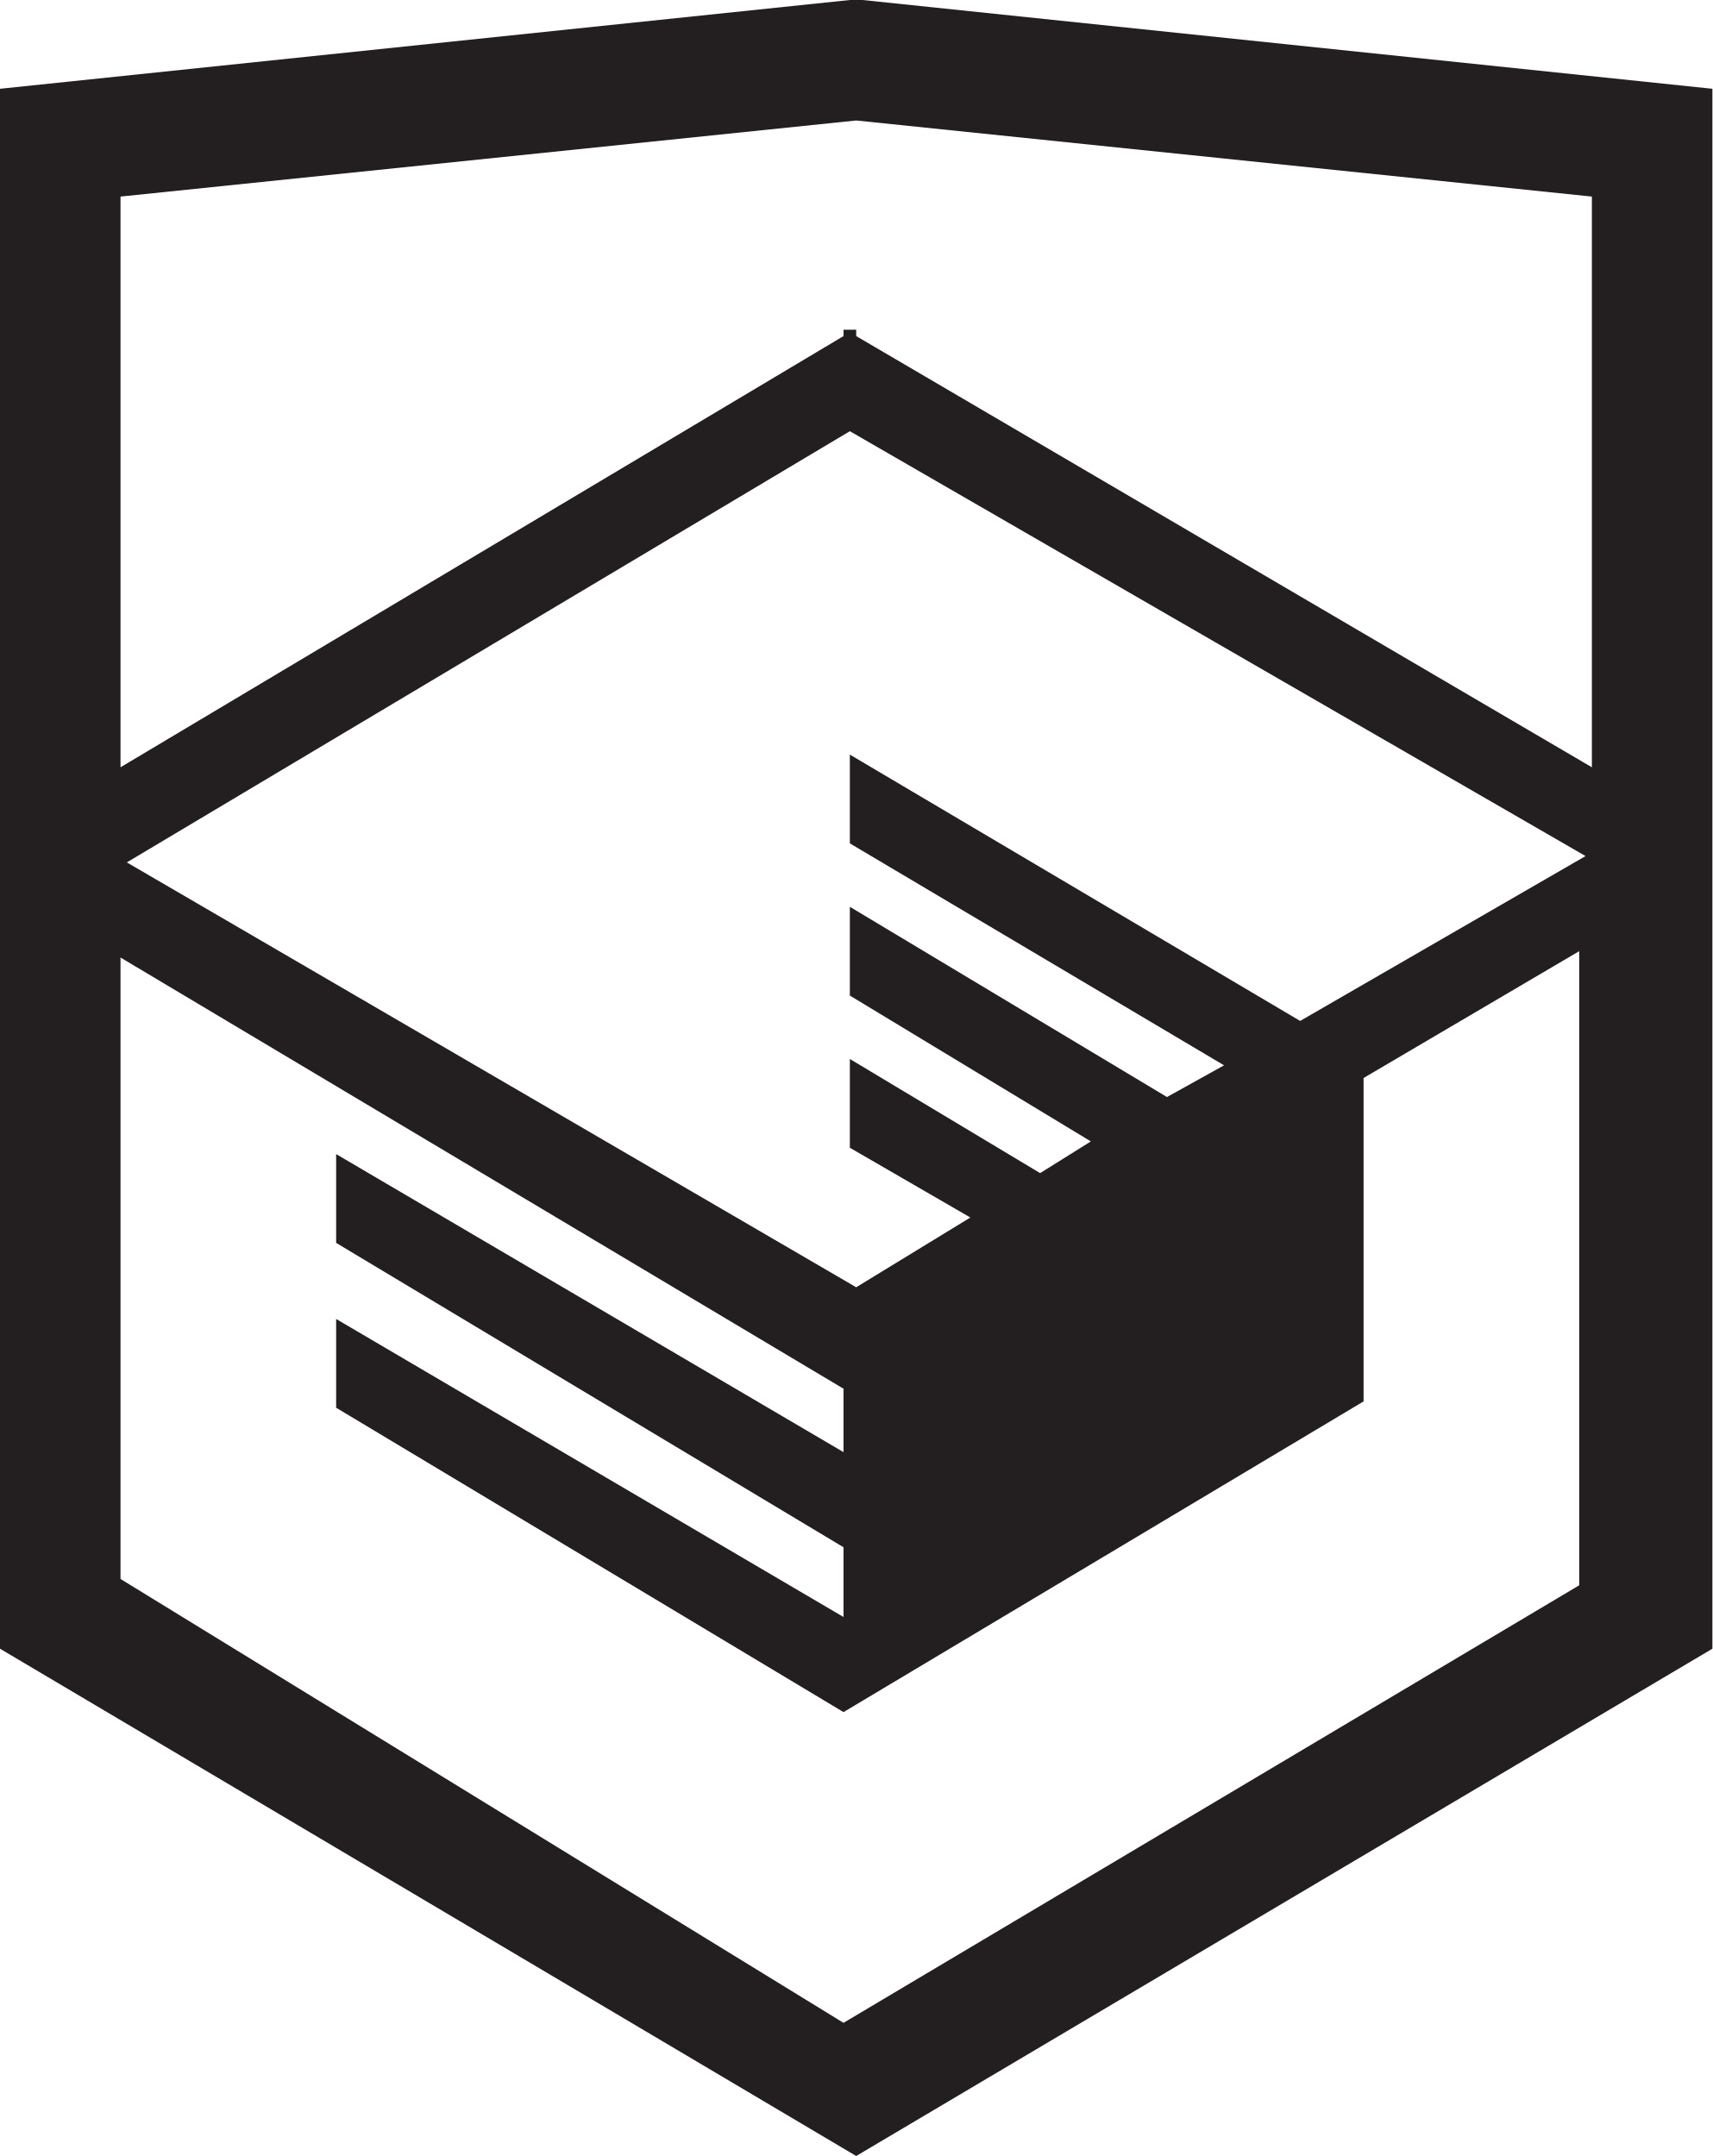
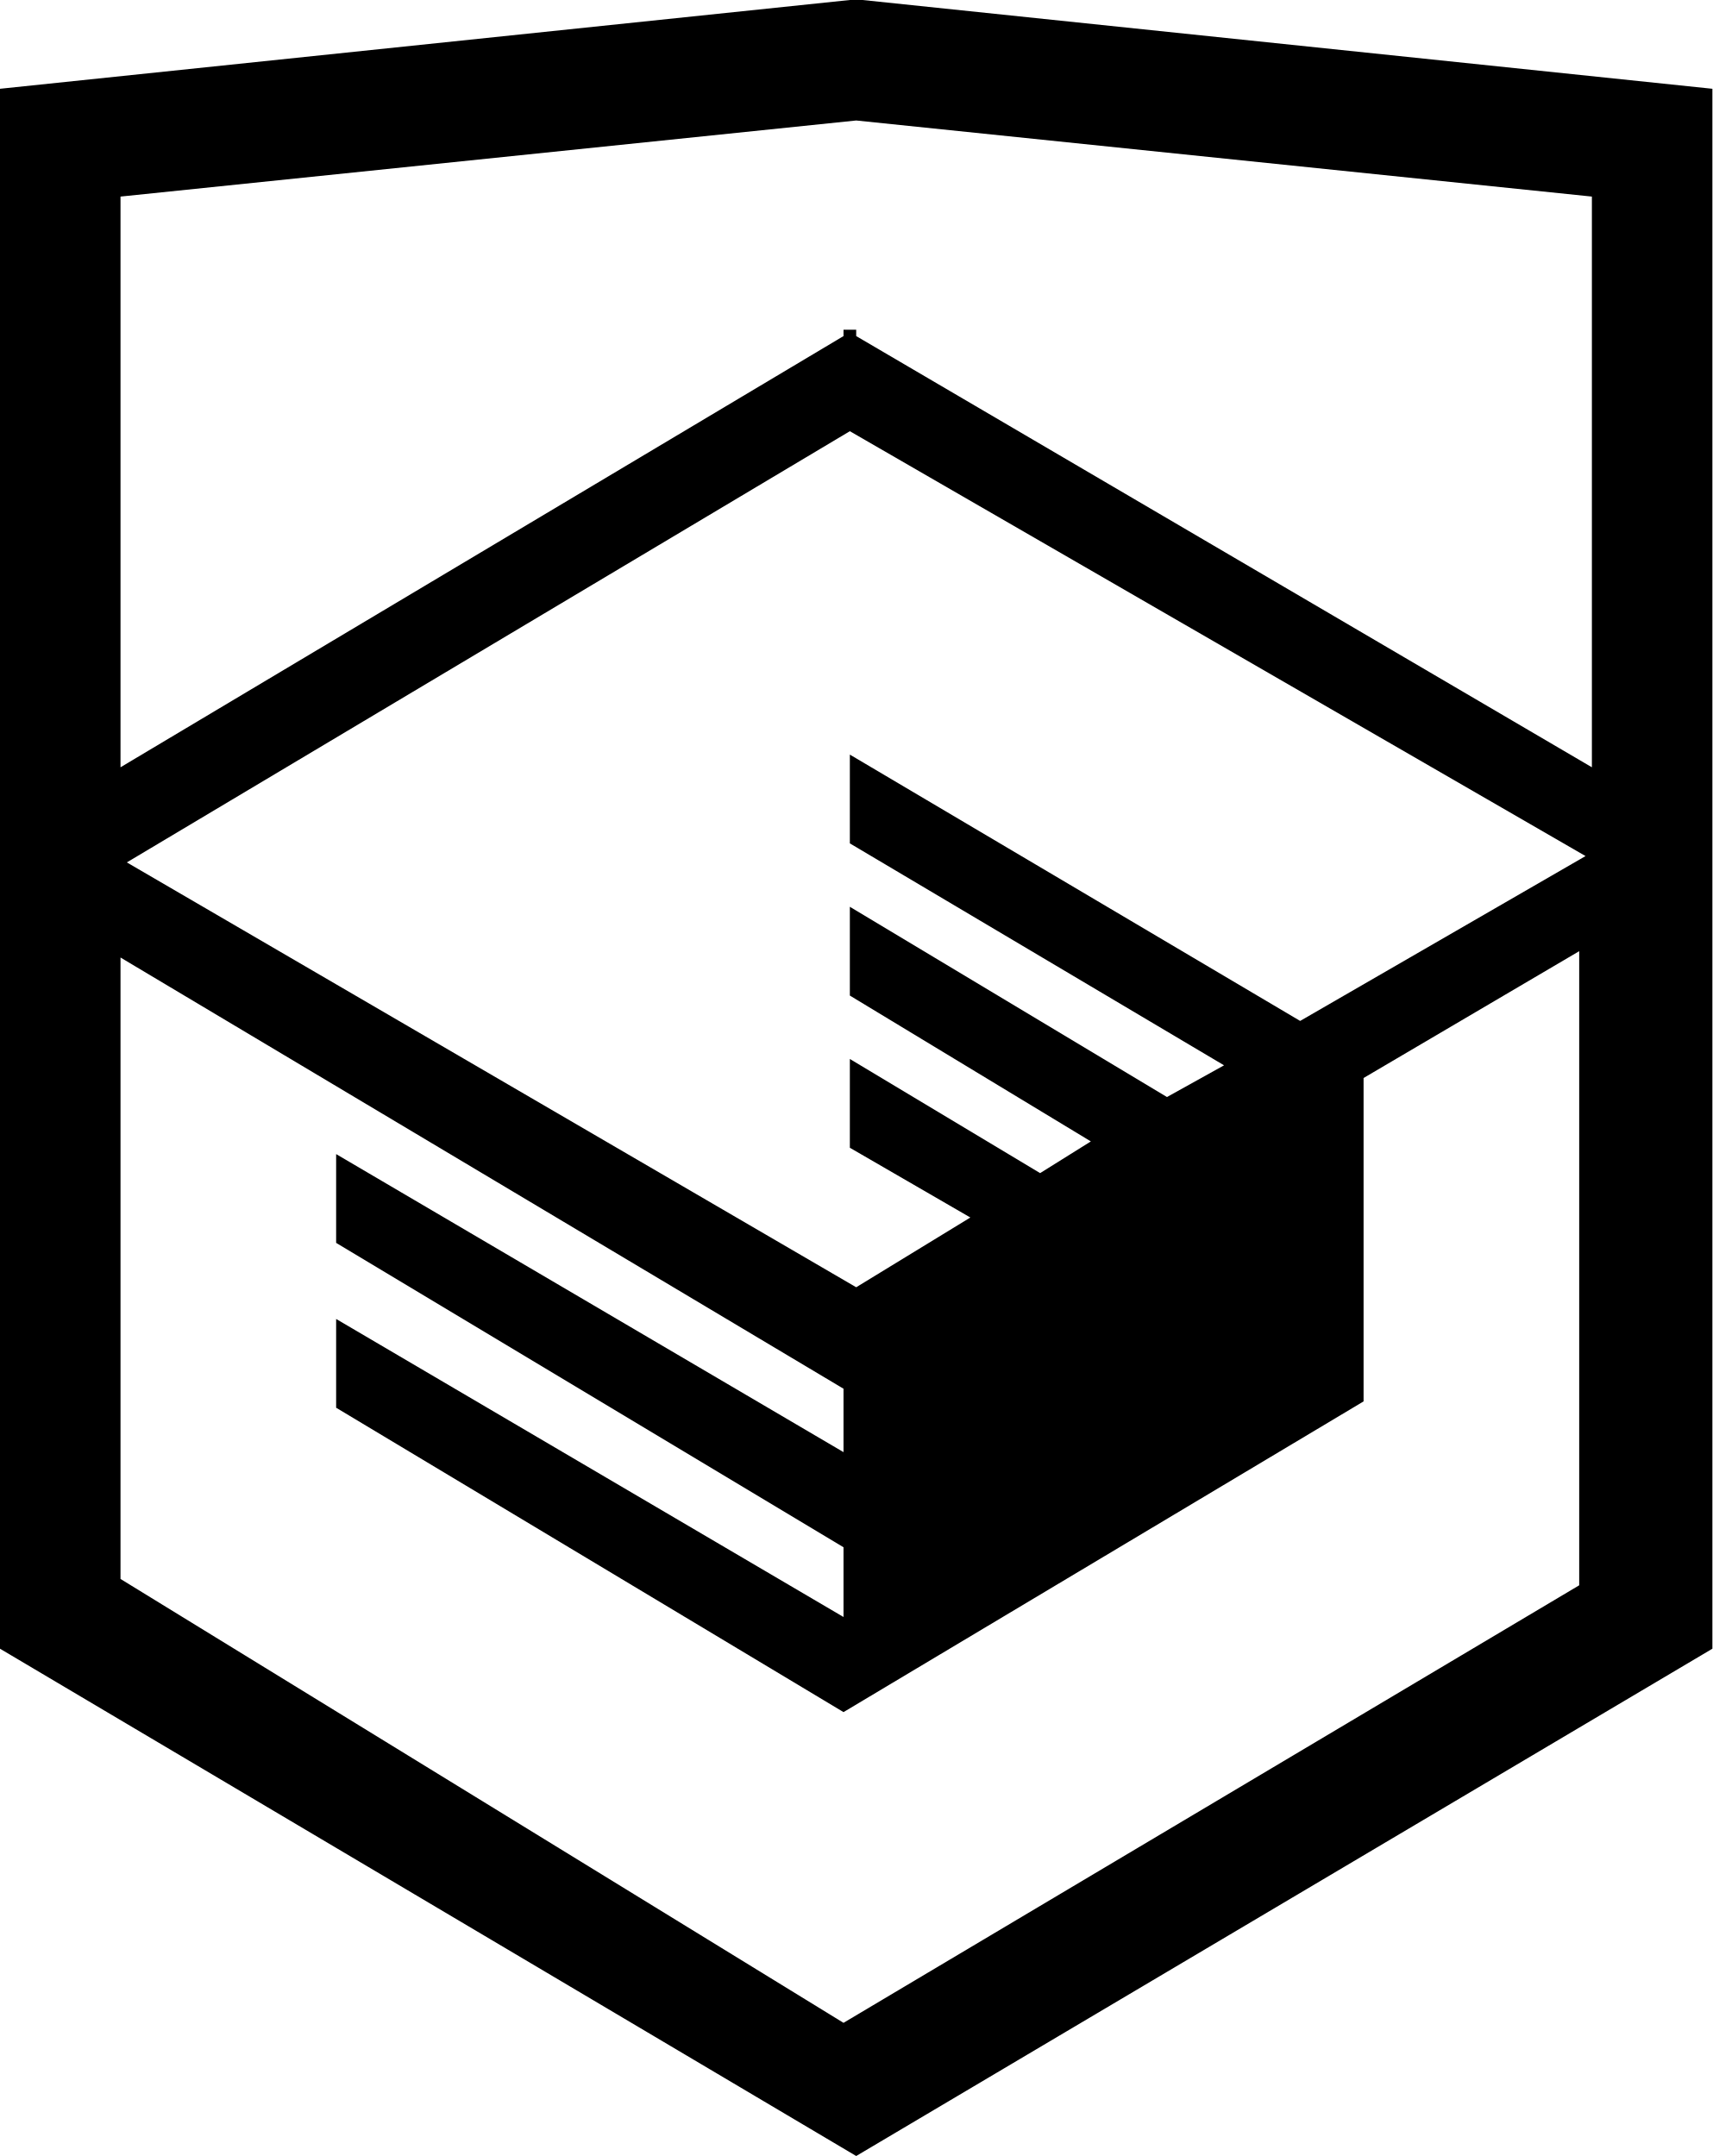
<svg xmlns="http://www.w3.org/2000/svg" viewBox="0 0 27 34">
-   <path d="M13.6 0h-.2L0 1.4V26l13.5 8L27 26V1.4L13.6 0zm5.7 16.8l-.9.5-5-3v1.4l3.8 2.3-.8.5-3-1.8v1.4l1.9 1.1-1.8 1.1L2 13.6l11.4-6.8L25 13.5l-4.5 2.6-7.1-4.2v1.4l5.9 3.5zM1.9 15.1l11.4 6.8v1l-8-4.7v1.4l8 4.8v1.1l-8-4.7v1.4l8 4.8 8.2-4.9V17l3.4-2v10l-11.6 6.9-11.4-7v-9.8zm0-3v-9l11.6-1.2 11.6 1.2v9L13.5 5.3v-.1h-.2v.1L1.9 12.1z" fill="#231f20" />
+   <path d="M13.6 0h-.2L0 1.4V26l13.5 8L27 26V1.4L13.6 0zm5.7 16.8l-.9.5-5-3v1.4l3.8 2.3-.8.5-3-1.8v1.4l1.9 1.1-1.8 1.1L2 13.6l11.4-6.8L25 13.5l-4.5 2.6-7.1-4.2v1.4l5.9 3.5zM1.9 15.1l11.4 6.8v1l-8-4.7v1.4l8 4.8v1.1l-8-4.7v1.4l8 4.8 8.2-4.9V17l3.4-2v10l-11.6 6.9-11.4-7v-9.8zm0-3v-9l11.6-1.2 11.6 1.2v9L13.5 5.3v-.1h-.2v.1L1.9 12.1z" />
</svg>
